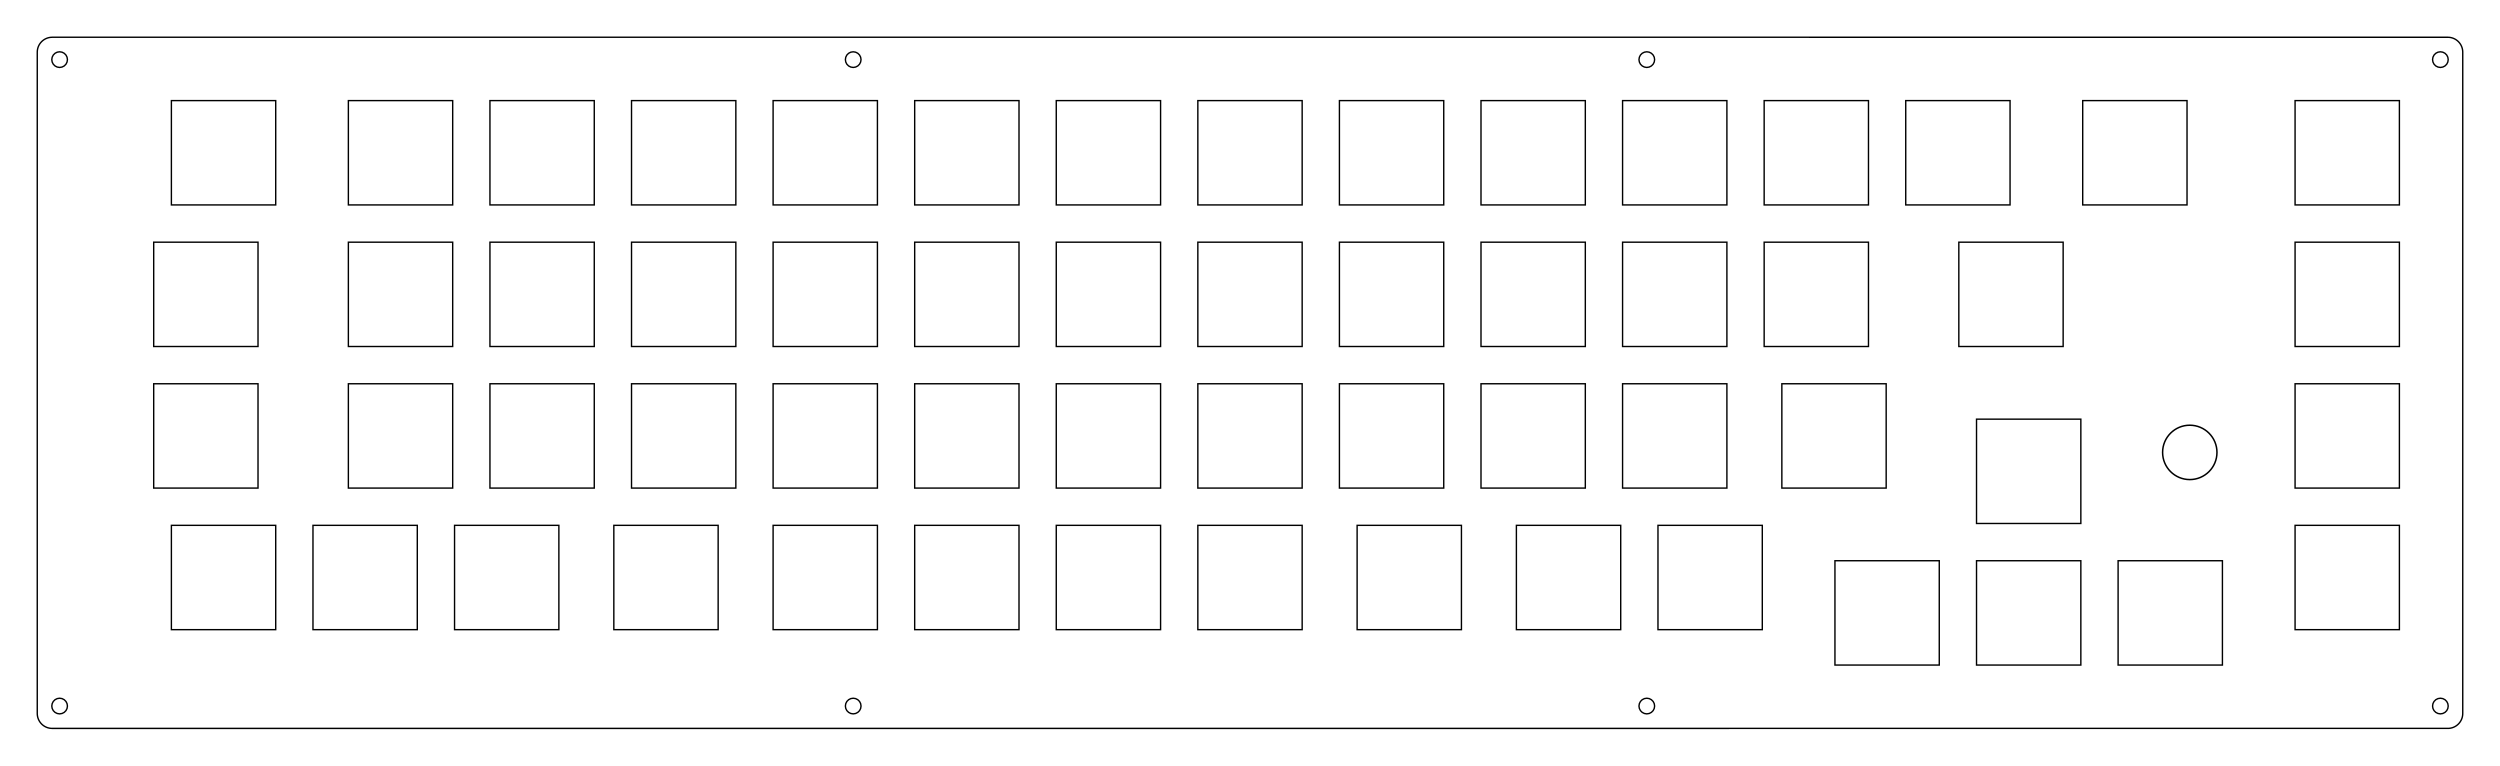
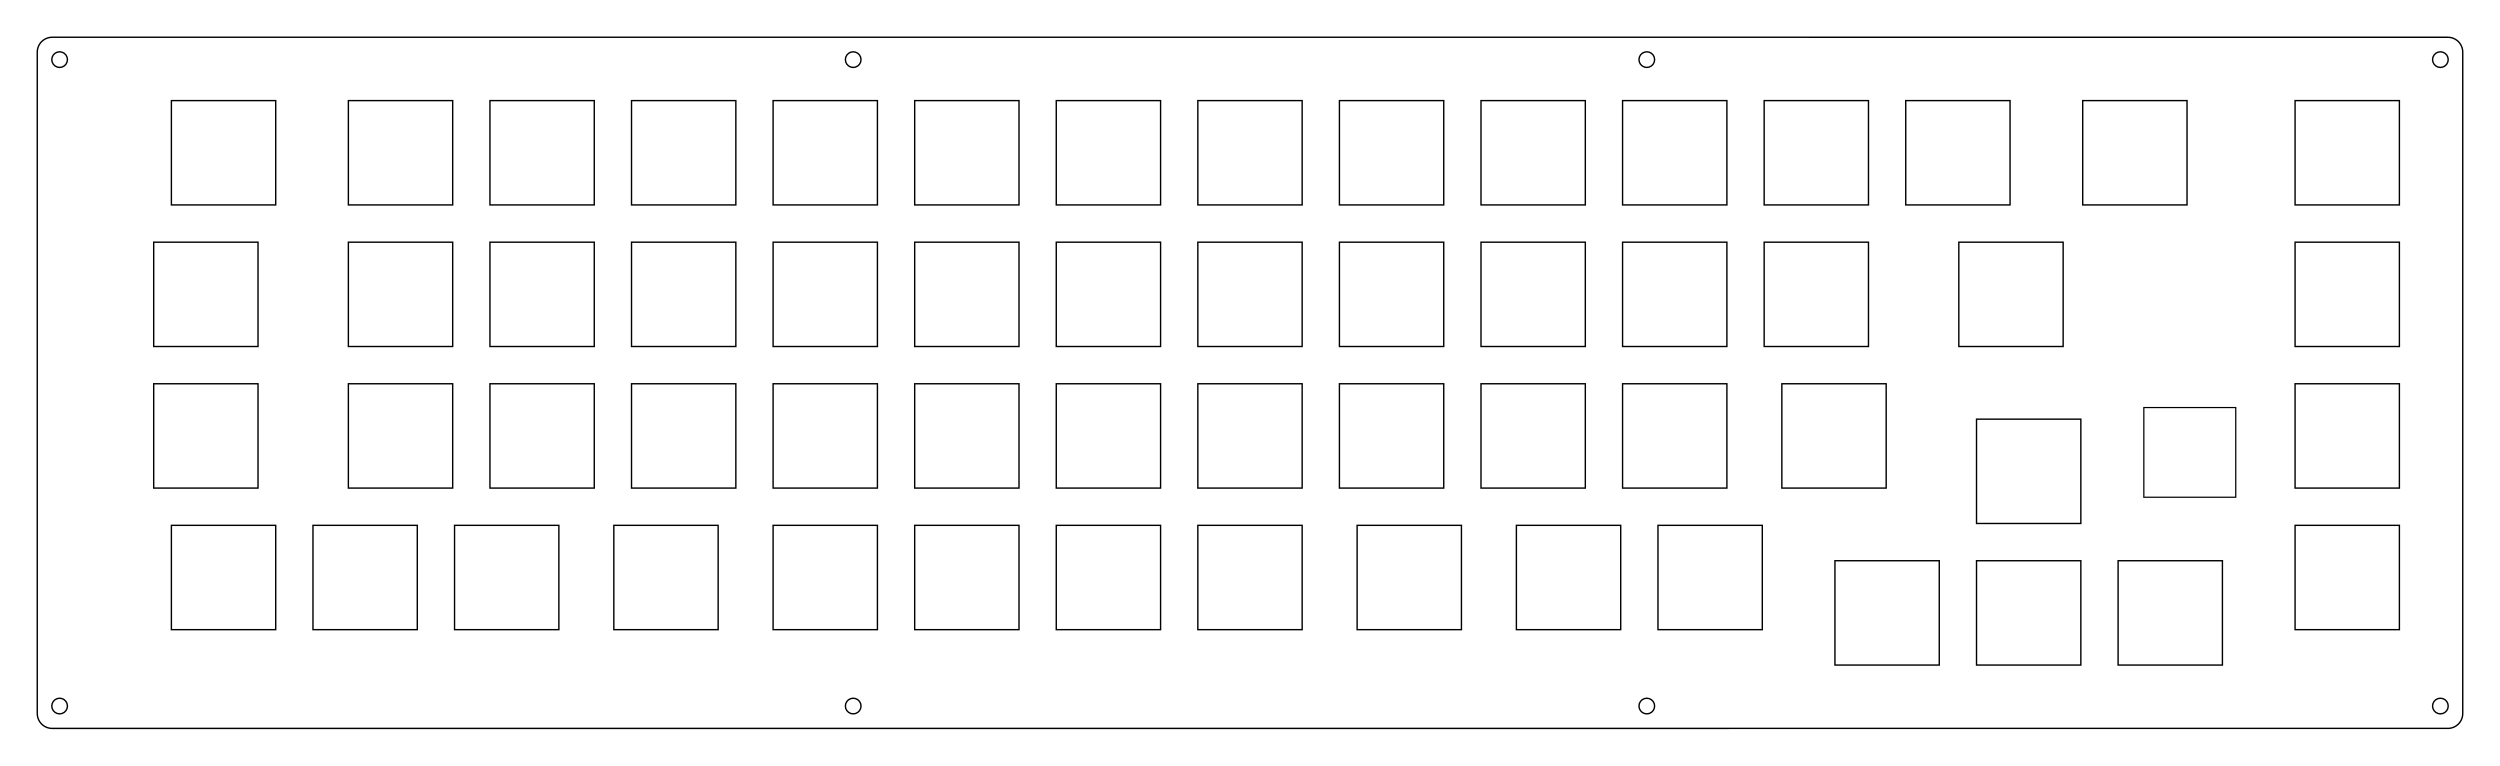
<svg xmlns="http://www.w3.org/2000/svg" id="svg967" version="1.1" viewBox="0.000 0.000 335.502 102.752" height="102.752mm" width="335.502mm">
  <defs id="defs971" />
  <polygon id="polygon833" style="fill:none;stroke-width:0.05mm;stroke:black" points="328.502,5.001 328.658,5.007 328.814,5.025 328.968,5.056 329.120,5.098 329.267,5.153 329.409,5.218 329.546,5.295 329.677,5.382 329.800,5.480 329.916,5.586 330.022,5.702 330.120,5.825 330.207,5.956 330.284,6.093 330.349,6.235 330.404,6.382 330.446,6.534 330.477,6.688 330.495,6.844 330.502,7.001 330.502,95.752 330.495,95.908 330.477,96.064 330.446,96.218 330.404,96.370 330.349,96.517 330.284,96.659 330.207,96.796 330.120,96.927 330.022,97.050 329.916,97.166 329.800,97.272 329.677,97.370 329.546,97.457 329.409,97.534 329.267,97.599 329.120,97.654 328.968,97.696 328.814,97.727 328.658,97.745 328.501,97.751 7.001,97.752 6.844,97.745 6.688,97.727 6.534,97.696 6.382,97.654 6.235,97.599 6.093,97.534 5.956,97.457 5.825,97.370 5.702,97.272 5.586,97.166 5.480,97.050 5.382,96.927 5.295,96.796 5.218,96.659 5.153,96.517 5.098,96.370 5.056,96.218 5.025,96.064 5.007,95.908 5.000,95.752 5.001,7.001 5.007,6.844 5.025,6.688 5.056,6.534 5.098,6.382 5.153,6.235 5.218,6.093 5.295,5.956 5.382,5.825 5.480,5.702 5.586,5.586 5.702,5.480 5.825,5.382 5.956,5.295 6.093,5.218 6.235,5.153 6.382,5.098 6.534,5.056 6.688,5.025 6.844,5.007 7.001,5.000" />
  <polygon id="polygon835" style="fill:none;stroke-width:0.05mm;stroke:black" points="7.676,93.753 7.383,93.902 7.151,94.134 7.002,94.427 6.950,94.752 7.002,95.076 7.151,95.369 7.383,95.601 7.676,95.750 8.000,95.802 8.325,95.750 8.618,95.601 8.850,95.369 8.999,95.076 9.050,94.752 8.999,94.427 8.850,94.134 8.618,93.902 8.325,93.753 8.000,93.702" />
  <polygon id="polygon837" style="fill:none;stroke-width:0.05mm;stroke:black" points="114.176,93.753 113.884,93.902 113.651,94.134 113.502,94.427 113.451,94.752 113.502,95.076 113.651,95.369 113.884,95.601 114.176,95.750 114.501,95.802 114.825,95.750 115.118,95.601 115.350,95.369 115.499,95.076 115.551,94.752 115.499,94.427 115.350,94.134 115.118,93.902 114.825,93.753 114.501,93.702" />
  <polygon id="polygon839" style="fill:none;stroke-width:0.05mm;stroke:black" points="220.677,93.753 220.384,93.902 220.152,94.134 220.003,94.427 219.951,94.752 220.003,95.076 220.152,95.369 220.384,95.601 220.677,95.750 221.001,95.802 221.326,95.750 221.618,95.601 221.851,95.369 222.000,95.076 222.051,94.752 222.000,94.427 221.851,94.134 221.618,93.902 221.326,93.753 221.001,93.702" />
  <polygon id="polygon841" style="fill:none;stroke-width:0.05mm;stroke:black" points="327.177,93.753 326.884,93.902 326.652,94.134 326.503,94.427 326.452,94.752 326.503,95.076 326.652,95.369 326.884,95.601 327.177,95.750 327.502,95.802 327.826,95.750 328.119,95.601 328.351,95.369 328.500,95.076 328.551,94.752 328.500,94.427 328.351,94.134 328.119,93.902 327.826,93.753 327.502,93.702" />
  <polygon id="polygon843" style="fill:none;stroke-width:0.05mm;stroke:black" points="284.251,75.251 284.251,89.251 298.251,89.251 298.251,75.251" />
  <polygon id="polygon845" style="fill:none;stroke-width:0.05mm;stroke:black" points="265.251,75.251 265.251,89.251 279.251,89.251 279.251,75.251" />
  <polygon id="polygon847" style="fill:none;stroke-width:0.05mm;stroke:black" points="246.251,75.251 246.251,89.251 260.251,89.251 260.251,75.251" />
  <polygon id="polygon849" style="fill:none;stroke-width:0.05mm;stroke:black" points="308.001,70.501 308.001,84.501 322.001,84.501 322.001,70.501" />
  <polygon id="polygon851" style="fill:none;stroke-width:0.05mm;stroke:black" points="222.501,70.501 222.501,84.501 236.501,84.501 236.501,70.501" />
  <polygon id="polygon853" style="fill:none;stroke-width:0.05mm;stroke:black" points="203.501,70.501 203.501,84.501 217.501,84.501 217.501,70.501" />
  <polygon id="polygon855" style="fill:none;stroke-width:0.05mm;stroke:black" points="182.126,70.501 182.126,84.501 196.126,84.501 196.126,70.501" />
  <polygon id="polygon857" style="fill:none;stroke-width:0.05mm;stroke:black" points="160.751,70.501 160.751,84.501 174.751,84.501 174.751,70.501" />
  <polygon id="polygon859" style="fill:none;stroke-width:0.05mm;stroke:black" points="141.751,70.501 141.751,84.501 155.751,84.501 155.751,70.501" />
  <polygon id="polygon861" style="fill:none;stroke-width:0.05mm;stroke:black" points="122.751,70.501 122.751,84.501 136.751,84.501 136.751,70.501" />
  <polygon id="polygon863" style="fill:none;stroke-width:0.05mm;stroke:black" points="103.751,70.501 103.751,84.501 117.751,84.501 117.751,70.501" />
  <polygon id="polygon865" style="fill:none;stroke-width:0.05mm;stroke:black" points="82.376,70.501 82.376,84.501 96.376,84.501 96.376,70.501" />
  <polygon id="polygon867" style="fill:none;stroke-width:0.05mm;stroke:black" points="61.001,70.501 61.001,84.501 75.001,84.501 75.001,70.501" />
  <polygon id="polygon869" style="fill:none;stroke-width:0.05mm;stroke:black" points="42.001,70.501 42.001,84.501 56.001,84.501 56.001,70.501" />
  <polygon id="polygon871" style="fill:none;stroke-width:0.05mm;stroke:black" points="23.001,70.501 23.001,84.501 37.001,84.501 37.001,70.501" />
  <polygon id="polygon873" style="fill:none;stroke-width:0.05mm;stroke:black" points="265.251,56.251 265.251,70.251 279.251,70.251 279.251,56.251" />
  <polygon id="polygon875" style="fill:none;stroke-width:0.05mm;stroke:black" points="308.001,51.501 308.001,65.501 322.001,65.501 322.001,51.501" />
  <polygon id="polygon877" style="fill:none;stroke-width:0.05mm;stroke:black" points="239.126,51.501 239.126,65.501 253.126,65.501 253.126,51.501" />
  <polygon id="polygon879" style="fill:none;stroke-width:0.05mm;stroke:black" points="217.751,51.501 217.751,65.501 231.751,65.501 231.751,51.501" />
  <polygon id="polygon881" style="fill:none;stroke-width:0.05mm;stroke:black" points="198.751,51.501 198.751,65.501 212.751,65.501 212.751,51.501" />
  <polygon id="polygon883" style="fill:none;stroke-width:0.05mm;stroke:black" points="179.751,51.501 179.751,65.501 193.751,65.501 193.751,51.501" />
  <polygon id="polygon885" style="fill:none;stroke-width:0.05mm;stroke:black" points="160.751,51.501 160.751,65.501 174.751,65.501 174.751,51.501" />
  <polygon id="polygon887" style="fill:none;stroke-width:0.05mm;stroke:black" points="141.751,51.501 141.751,65.501 155.751,65.501 155.751,51.501" />
  <polygon id="polygon889" style="fill:none;stroke-width:0.05mm;stroke:black" points="122.751,51.501 122.751,65.501 136.751,65.501 136.751,51.501" />
  <polygon id="polygon891" style="fill:none;stroke-width:0.05mm;stroke:black" points="103.751,51.501 103.751,65.501 117.751,65.501 117.751,51.501" />
  <polygon id="polygon893" style="fill:none;stroke-width:0.05mm;stroke:black" points="84.751,51.501 84.751,65.501 98.751,65.501 98.751,51.501" />
  <polygon id="polygon895" style="fill:none;stroke-width:0.05mm;stroke:black" points="65.751,51.501 65.751,65.501 79.751,65.501 79.751,51.501" />
  <polygon id="polygon897" style="fill:none;stroke-width:0.05mm;stroke:black" points="46.751,51.501 46.751,65.501 60.751,65.501 60.751,51.501" />
  <polygon id="polygon899" style="fill:none;stroke-width:0.05mm;stroke:black" points="20.626,51.501 20.626,65.501 34.626,65.501 34.626,51.501" />
  <polygon id="polygon901" style="fill:none;stroke-width:0.05mm;stroke:black" points="308.001,32.501 308.001,46.501 322.001,46.501 322.001,32.501" />
  <polygon id="polygon903" style="fill:none;stroke-width:0.05mm;stroke:black" points="262.876,32.501 262.876,46.501 276.876,46.501 276.876,32.501" />
  <polygon id="polygon905" style="fill:none;stroke-width:0.05mm;stroke:black" points="236.751,32.501 236.751,46.501 250.751,46.501 250.751,32.501" />
  <polygon id="polygon907" style="fill:none;stroke-width:0.05mm;stroke:black" points="217.751,32.501 217.751,46.501 231.751,46.501 231.751,32.501" />
  <polygon id="polygon909" style="fill:none;stroke-width:0.05mm;stroke:black" points="198.751,32.501 198.751,46.501 212.751,46.501 212.751,32.501" />
  <polygon id="polygon911" style="fill:none;stroke-width:0.05mm;stroke:black" points="179.751,32.501 179.751,46.501 193.751,46.501 193.751,32.501" />
  <polygon id="polygon913" style="fill:none;stroke-width:0.05mm;stroke:black" points="160.751,32.501 160.751,46.501 174.751,46.501 174.751,32.501" />
  <polygon id="polygon915" style="fill:none;stroke-width:0.05mm;stroke:black" points="141.751,32.501 141.751,46.501 155.751,46.501 155.751,32.501" />
  <polygon id="polygon917" style="fill:none;stroke-width:0.05mm;stroke:black" points="122.751,32.501 122.751,46.501 136.751,46.501 136.751,32.501" />
  <polygon id="polygon919" style="fill:none;stroke-width:0.05mm;stroke:black" points="103.751,32.501 103.751,46.501 117.751,46.501 117.751,32.501" />
  <polygon id="polygon921" style="fill:none;stroke-width:0.05mm;stroke:black" points="84.751,32.501 84.751,46.501 98.751,46.501 98.751,32.501" />
  <polygon id="polygon923" style="fill:none;stroke-width:0.05mm;stroke:black" points="65.751,32.501 65.751,46.501 79.751,46.501 79.751,32.501" />
  <polygon id="polygon925" style="fill:none;stroke-width:0.05mm;stroke:black" points="46.751,32.501 46.751,46.501 60.751,46.501 60.751,32.501" />
  <polygon id="polygon927" style="fill:none;stroke-width:0.05mm;stroke:black" points="20.626,32.501 20.626,46.501 34.626,46.501 34.626,32.501" />
  <polygon id="polygon929" style="fill:none;stroke-width:0.05mm;stroke:black" points="308.001,13.501 308.001,27.501 322.001,27.501 322.001,13.501" />
  <polygon id="polygon931" style="fill:none;stroke-width:0.05mm;stroke:black" points="279.501,13.501 279.501,27.501 293.501,27.501 293.501,13.501" />
  <polygon id="polygon933" style="fill:none;stroke-width:0.05mm;stroke:black" points="255.751,13.501 255.751,27.501 269.751,27.501 269.751,13.501" />
  <polygon id="polygon935" style="fill:none;stroke-width:0.05mm;stroke:black" points="236.751,13.501 236.751,27.501 250.751,27.501 250.751,13.501" />
  <polygon id="polygon937" style="fill:none;stroke-width:0.05mm;stroke:black" points="217.751,13.501 217.751,27.501 231.751,27.501 231.751,13.501" />
  <polygon id="polygon939" style="fill:none;stroke-width:0.05mm;stroke:black" points="198.751,13.501 198.751,27.501 212.751,27.501 212.751,13.501" />
  <polygon id="polygon941" style="fill:none;stroke-width:0.05mm;stroke:black" points="179.751,13.501 179.751,27.501 193.751,27.501 193.751,13.501" />
  <polygon id="polygon943" style="fill:none;stroke-width:0.05mm;stroke:black" points="160.751,13.501 160.751,27.501 174.751,27.501 174.751,13.501" />
  <polygon id="polygon945" style="fill:none;stroke-width:0.05mm;stroke:black" points="141.751,13.501 141.751,27.501 155.751,27.501 155.751,13.501" />
  <polygon id="polygon947" style="fill:none;stroke-width:0.05mm;stroke:black" points="122.751,13.501 122.751,27.501 136.751,27.501 136.751,13.501" />
  <polygon id="polygon949" style="fill:none;stroke-width:0.05mm;stroke:black" points="103.751,13.501 103.751,27.501 117.751,27.501 117.751,13.501" />
  <polygon id="polygon951" style="fill:none;stroke-width:0.05mm;stroke:black" points="84.751,13.501 84.751,27.501 98.751,27.501 98.751,13.501" />
  <polygon id="polygon953" style="fill:none;stroke-width:0.05mm;stroke:black" points="65.751,13.501 65.751,27.501 79.751,27.501 79.751,13.501" />
  <polygon id="polygon955" style="fill:none;stroke-width:0.05mm;stroke:black" points="46.751,13.501 46.751,27.501 60.751,27.501 60.751,13.501" />
  <polygon id="polygon957" style="fill:none;stroke-width:0.05mm;stroke:black" points="23.001,13.501 23.001,27.501 37.001,27.501 37.001,13.501" />
  <polygon id="polygon959" style="fill:none;stroke-width:0.05mm;stroke:black" points="7.676,7.002 7.383,7.151 7.151,7.383 7.002,7.676 6.950,8.001 7.002,8.325 7.151,8.618 7.383,8.850 7.676,8.999 8.000,9.051 8.325,8.999 8.618,8.850 8.850,8.618 8.999,8.325 9.050,8.001 8.999,7.676 8.850,7.383 8.618,7.151 8.325,7.002 8.000,6.951" />
  <polygon id="polygon961" style="fill:none;stroke-width:0.05mm;stroke:black" points="327.177,7.002 326.884,7.151 326.652,7.383 326.503,7.676 326.452,8.001 326.503,8.325 326.652,8.618 326.884,8.850 327.177,8.999 327.502,9.051 327.826,8.999 328.119,8.850 328.351,8.618 328.500,8.325 328.551,8.001 328.500,7.676 328.351,7.383 328.119,7.151 327.826,7.002 327.502,6.951" />
  <polygon id="polygon963" style="fill:none;stroke-width:0.05mm;stroke:black" points="220.677,7.002 220.384,7.151 220.152,7.383 220.003,7.676 219.951,8.001 220.003,8.325 220.152,8.618 220.384,8.850 220.677,8.999 221.001,9.051 221.326,8.999 221.618,8.850 221.851,8.618 222.000,8.325 222.051,8.001 222.000,7.676 221.851,7.383 221.618,7.151 221.326,7.002 221.001,6.951" />
  <polygon id="polygon965" style="fill:none;stroke-width:0.05mm;stroke:black" points="114.176,7.002 113.884,7.151 113.651,7.383 113.502,7.676 113.451,8.001 113.502,8.325 113.651,8.618 113.884,8.850 114.176,8.999 114.501,9.051 114.825,8.999 115.118,8.850 115.350,8.618 115.499,8.325 115.551,8.001 115.499,7.676 115.350,7.383 115.118,7.151 114.825,7.002 114.501,6.951" />
-   <circle r="3.648" cy="60.712" cx="293.871" id="path979" style="fill:none;stroke:#000000;stroke-width:0.204;stroke-opacity:1" />
+   <polygon id="polygon873-0" style="fill:none;stroke:#000000;stroke-width:0.05mm" points="265.251,70.251 279.251,70.251 279.251,56.251 265.251,56.251 " transform="matrix(0.8811092,0,0,0.8596806,53.98864,6.335844)" />
</svg>
